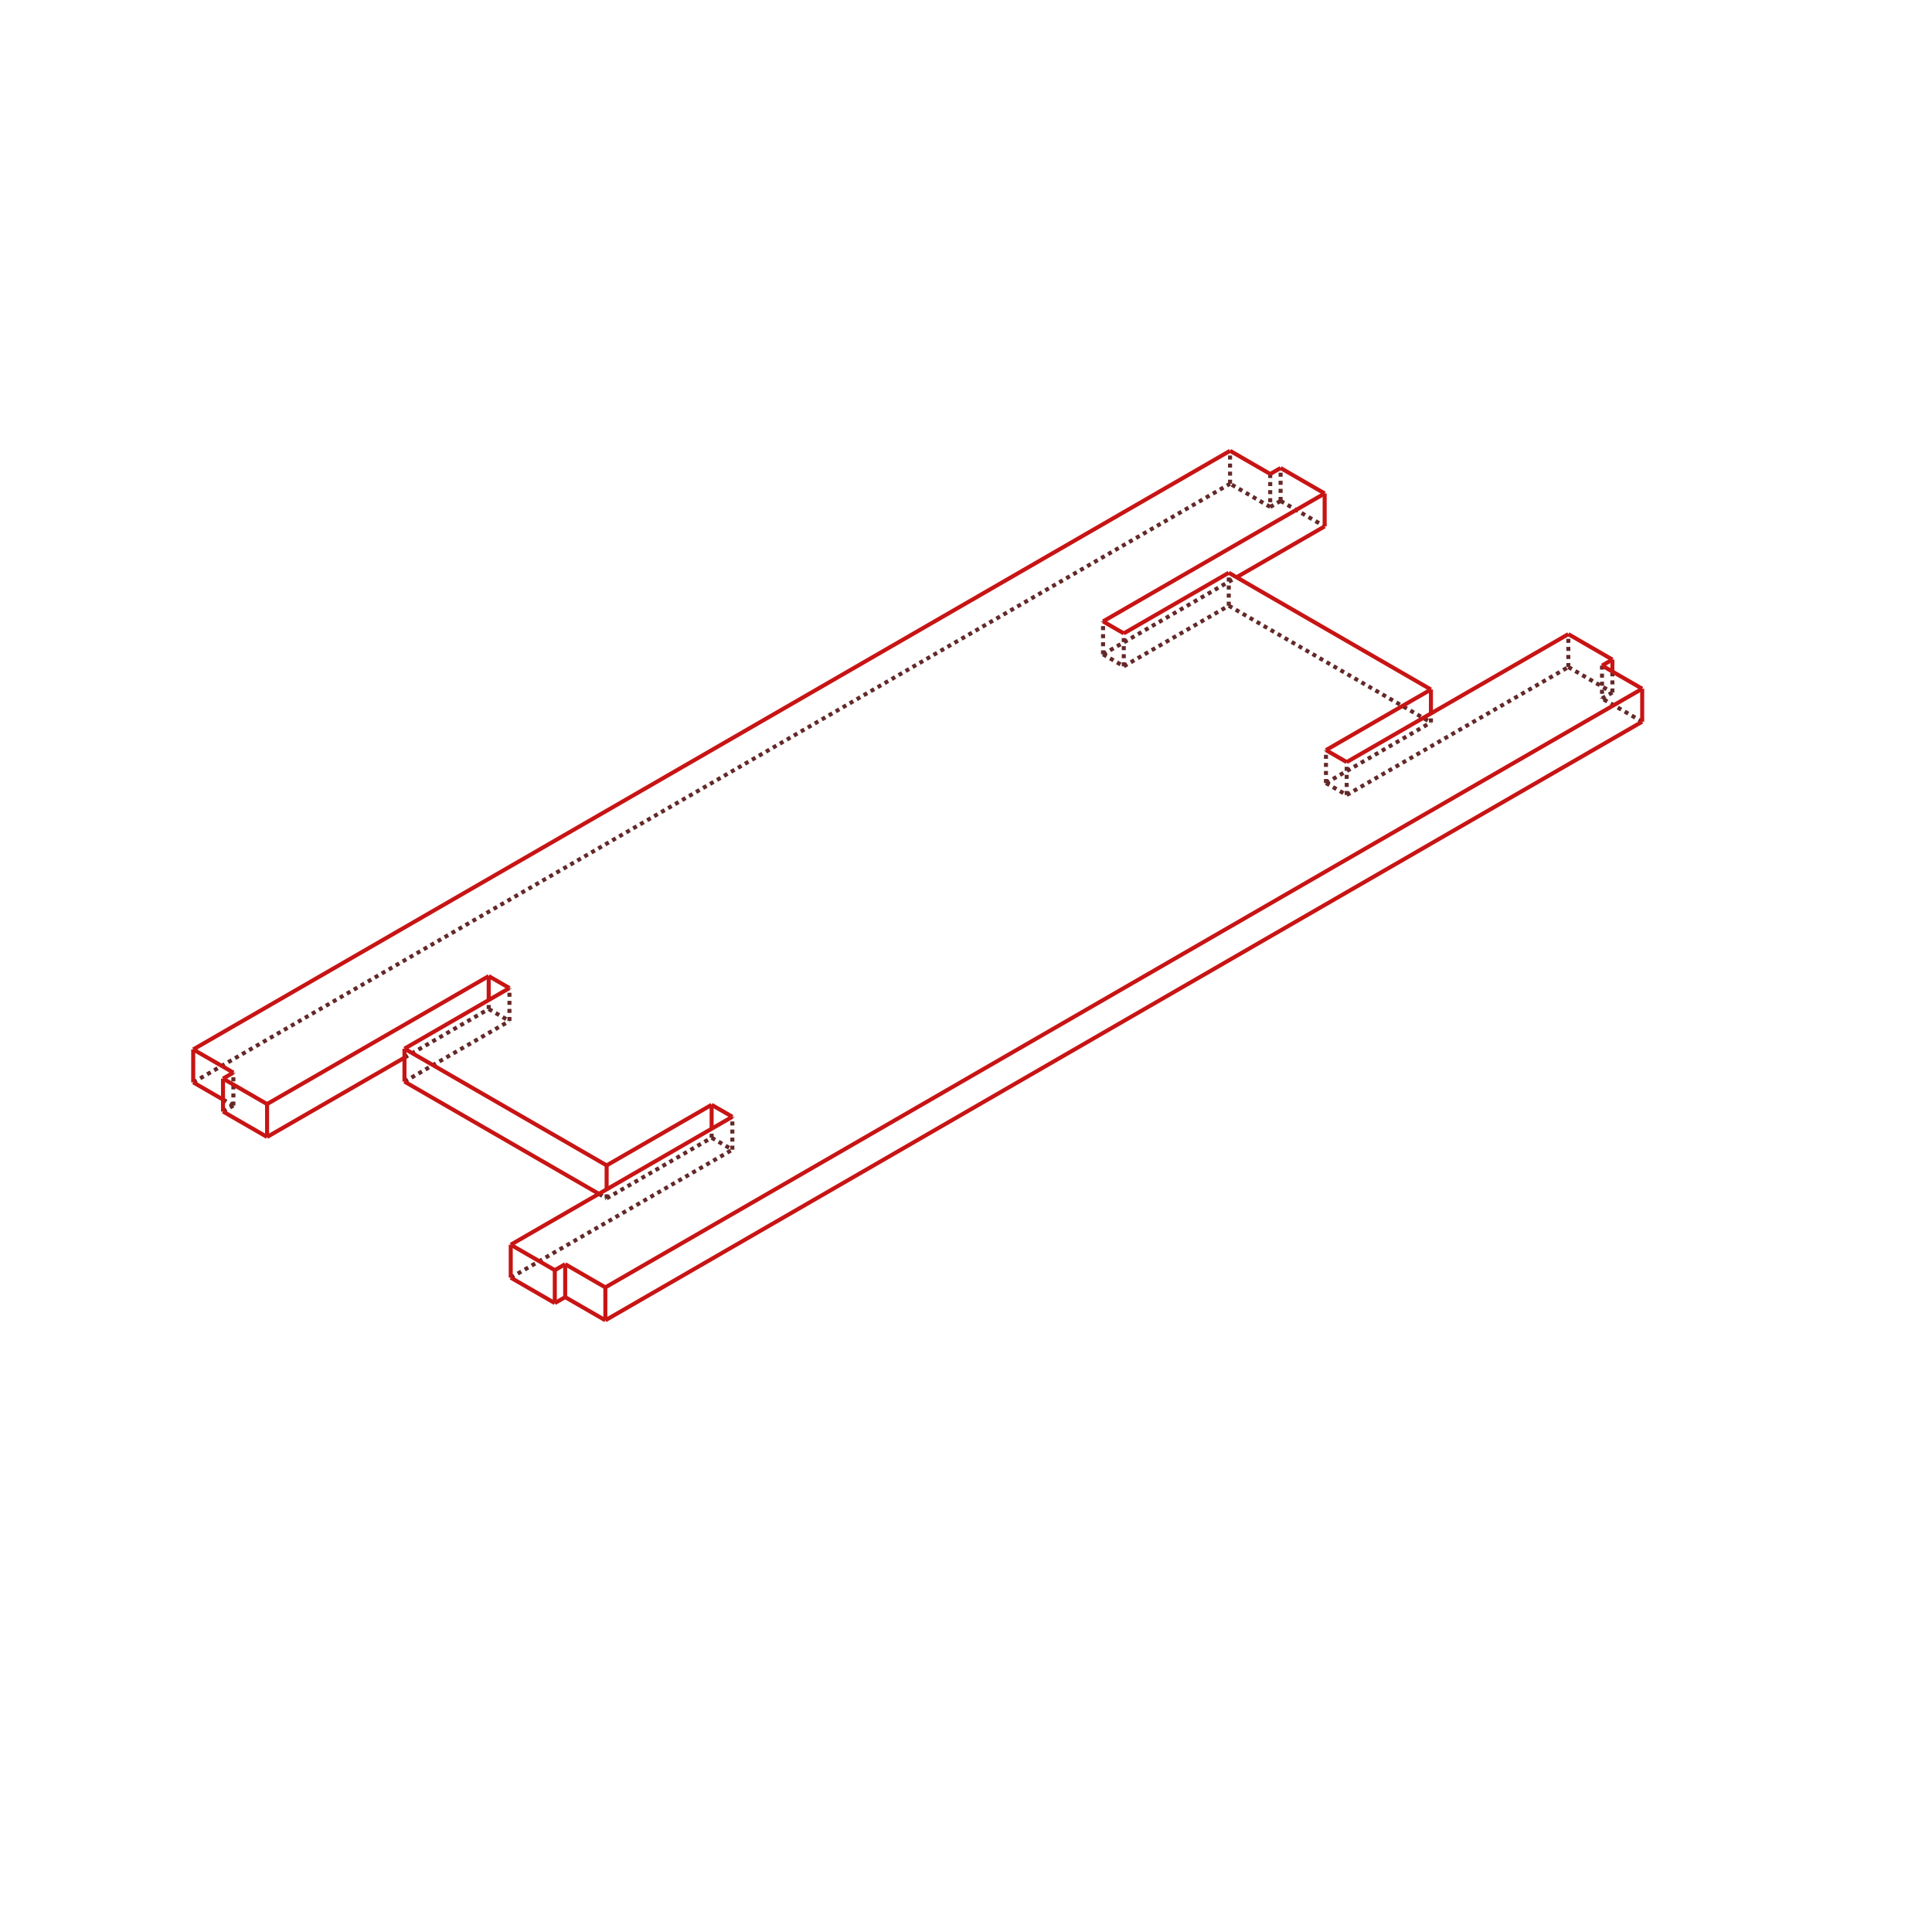
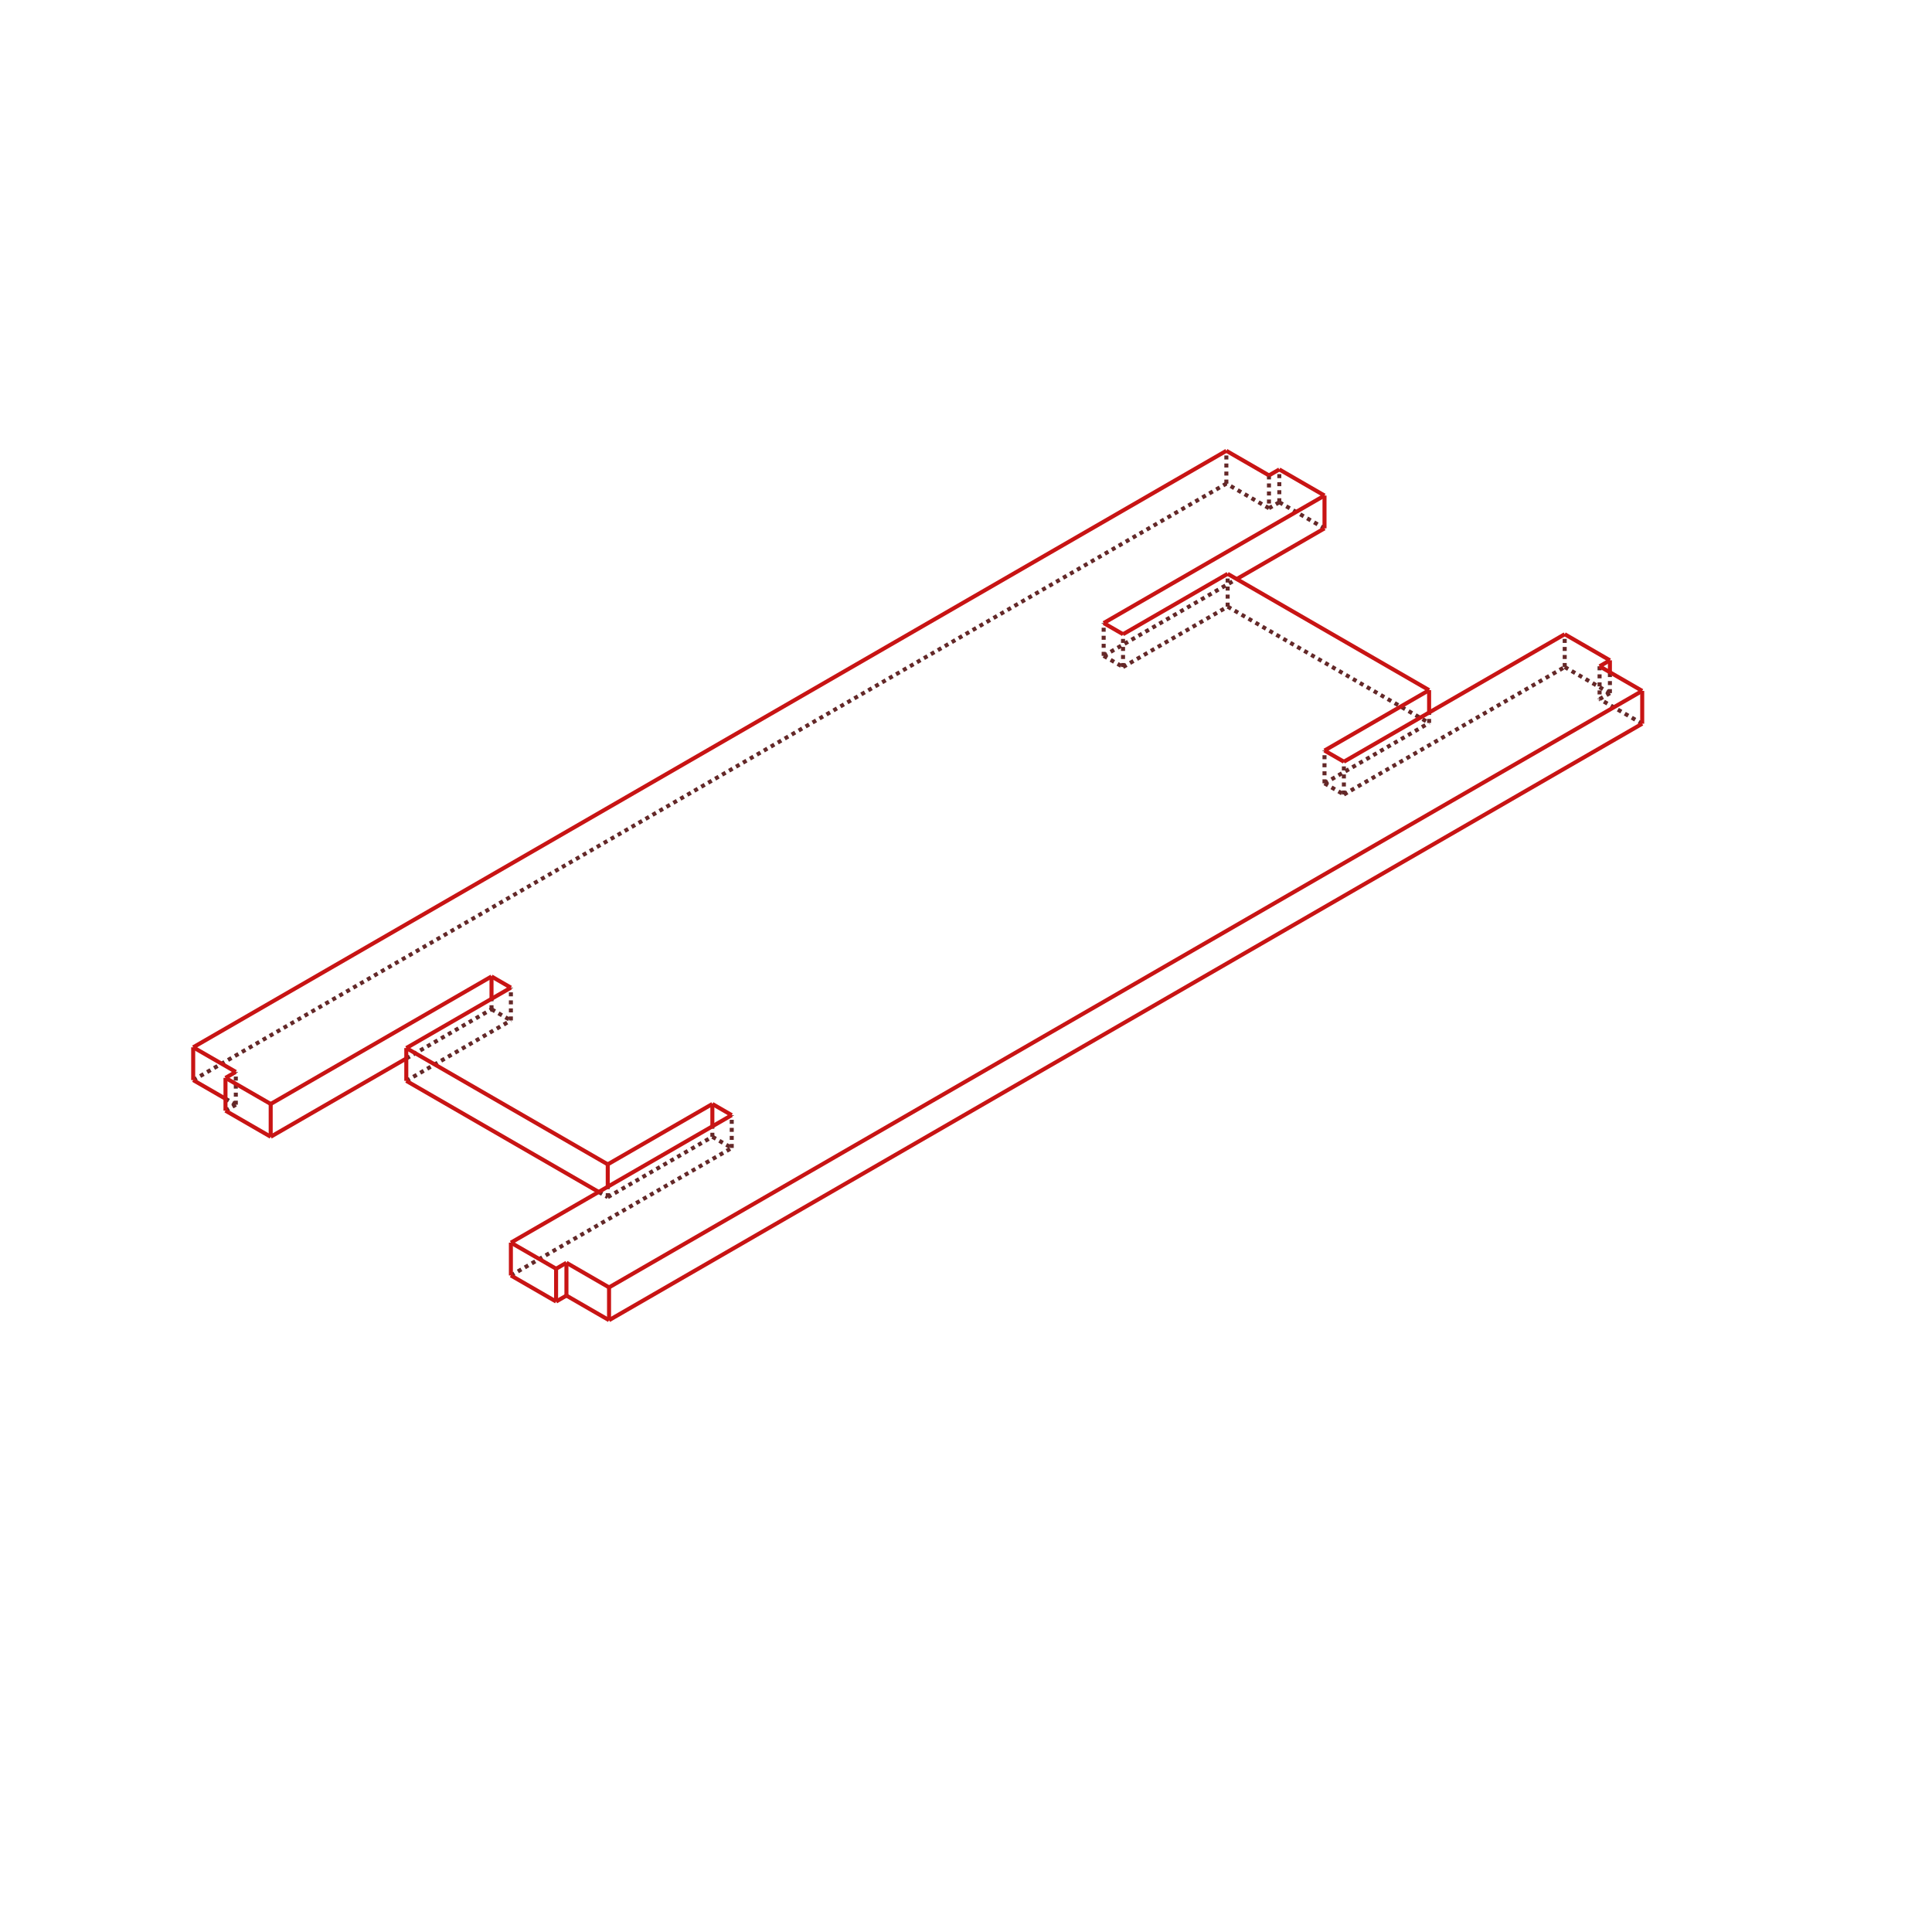
<svg xmlns="http://www.w3.org/2000/svg" width="480.0" height="480.0">
-   <g transform="scale(4.553818, -4.553818)   translate(50.06787,-48.31397)" stroke-width="0.22" fill="none">
+   <g transform="scale(4.537584, -4.537584)   translate(50.24701,-48.48362)" stroke-width="0.22" fill="none">
    <g stroke="rgb(100,40,40)" fill="none" stroke-dasharray="0.22,0.22">
-       <path d="M19.799,20.984 L22.203,19.596 " />
+       <path d="M19.799,20.984 L22.274,19.555 " />
      <path d="M19.799,20.984 L19.799,22.78 " />
-       <path d="M10.112,12.615 L10.112,14.411 " />
-       <path d="M10.112,12.615 L17.395,16.82 " />
+       <path d="M10.182,12.574 L10.182,14.37 " />
+       <path d="M10.182,12.574 L17.466,16.779 " />
      <path d="M37.901,10.533 L37.335,10.206 " />
-       <path d="M39.527,8.941 L37.335,10.206 " />
-       <path d="M-22.203,-21.392 L-10.112,-14.411 " />
-       <path d="M-11.243,-13.758 L-10.112,-14.411 " />
+       <path d="M39.669,8.859 L37.335,10.206 " />
+       <path d="M-22.274,-21.351 L-10.182,-14.37 " />
+       <path d="M-11.243,-13.758 L-10.182,-14.37 " />
      <path d="M-16.971,-17.065 L-11.243,-13.758 " />
-       <path d="M-17.395,-16.82 L-16.971,-17.065 " />
+       <path d="M-17.466,-16.779 L-16.971,-17.065 " />
      <path d="M-28.001,-10.696 L-22.274,-7.389 " />
-       <path d="M-23.405,-6.736 L-22.274,-7.389 " />
-       <path d="M-28.001,-9.39 L-23.405,-6.736 " />
+       <path d="M-23.335,-6.777 L-22.274,-7.389 " />
+       <path d="M-28.001,-9.471 L-23.335,-6.777 " />
      <path d="M-37.901,-12.329 L-37.335,-12.002 " />
      <path d="M-37.335,-12.002 L-37.901,-11.676 " />
-       <path d="M-39.527,-10.737 L17.041,21.923 " />
-       <path d="M19.233,20.657 L17.041,21.923 " />
+       <path d="M-39.669,-10.655 L16.9,22.005 " />
+       <path d="M19.233,20.657 L16.9,22.005 " />
      <path d="M19.799,20.984 L19.233,20.657 " />
-       <path d="M10.112,12.615 L11.243,11.962 " />
+       <path d="M10.182,12.574 L11.243,11.962 " />
      <path d="M11.243,11.962 L16.971,15.268 " />
      <path d="M16.971,15.268 L28.001,8.9 " />
      <path d="M22.274,5.593 L28.001,8.9 " />
-       <path d="M22.274,5.593 L23.405,4.94 " />
-       <path d="M23.405,4.94 L35.497,11.921 " />
-       <path d="M35.497,11.921 L37.901,10.533 " />
+       <path d="M22.274,5.593 L23.335,4.981 " />
+       <path d="M23.335,4.981 L35.426,11.962 " />
+       <path d="M35.426,11.962 L37.901,10.533 " />
      <path d="M19.233,22.454 L19.233,20.657 " />
      <path d="M37.335,12.002 L37.335,10.206 " />
      <path d="M37.901,10.533 L37.901,11.676 " />
-       <path d="M-10.112,-14.411 L-10.112,-12.615 " />
-       <path d="M-11.243,-13.758 L-11.243,-13.268 " />
-       <path d="M-16.971,-17.065 L-16.971,-16.575 " />
+       <path d="M-10.182,-14.37 L-10.182,-12.574 " />
+       <path d="M-11.243,-13.758 L-11.243,-13.186 " />
+       <path d="M-16.971,-17.065 L-16.971,-16.493 " />
      <path d="M-22.274,-7.389 L-22.274,-5.593 " />
-       <path d="M-23.405,-6.736 L-23.405,-6.246 " />
+       <path d="M-23.335,-6.777 L-23.335,-6.205 " />
      <path d="M-37.335,-12.002 L-37.335,-10.206 " />
-       <path d="M17.041,21.923 L17.041,23.719 " />
+       <path d="M16.9,22.005 L16.9,23.801 " />
      <path d="M11.243,11.962 L11.243,13.758 " />
      <path d="M16.971,15.268 L16.971,17.065 " />
-       <path d="M28.001,8.9 L28.001,9.39 " />
+       <path d="M28.001,8.9 L28.001,9.471 " />
      <path d="M22.274,5.593 L22.274,7.389 " />
-       <path d="M23.405,4.94 L23.405,6.736 " />
-       <path d="M35.497,11.921 L35.497,13.717 " />
+       <path d="M23.335,4.981 L23.335,6.777 " />
+       <path d="M35.426,11.962 L35.426,13.758 " />
    </g>
    <g stroke="rgb(200,20,20)" fill="none">
-       <path d="M19.799,22.78 L22.203,21.392 " />
-       <path d="M22.203,19.596 L22.203,21.392 " />
+       <path d="M19.799,22.78 L22.274,21.351 " />
+       <path d="M22.274,19.555 L22.274,21.351 " />
      <path d="M37.901,12.329 L37.335,12.002 " />
-       <path d="M37.335,12.002 L39.527,10.737 " />
-       <path d="M-17.041,-21.923 L39.527,10.737 " />
-       <path d="M-19.233,-20.657 L-17.041,-21.923 " />
+       <path d="M37.335,12.002 L39.669,10.655 " />
+       <path d="M-16.9,-22.005 L39.669,10.655 " />
+       <path d="M-19.233,-20.657 L-16.9,-22.005 " />
      <path d="M-19.799,-20.984 L-19.233,-20.657 " />
-       <path d="M-19.799,-20.984 L-22.203,-19.596 " />
-       <path d="M-10.112,-12.615 L-22.203,-19.596 " />
-       <path d="M-10.112,-12.615 L-11.243,-11.962 " />
+       <path d="M-19.799,-20.984 L-22.274,-19.555 " />
+       <path d="M-10.182,-12.574 L-22.274,-19.555 " />
+       <path d="M-10.182,-12.574 L-11.243,-11.962 " />
      <path d="M-11.243,-11.962 L-16.971,-15.268 " />
      <path d="M-16.971,-15.268 L-28.001,-8.9 " />
      <path d="M-22.274,-5.593 L-28.001,-8.9 " />
-       <path d="M-22.274,-5.593 L-23.405,-4.94 " />
-       <path d="M-23.405,-4.94 L-35.497,-11.921 " />
-       <path d="M-35.497,-11.921 L-37.901,-10.533 " />
+       <path d="M-22.274,-5.593 L-23.335,-4.981 " />
+       <path d="M-23.335,-4.981 L-35.426,-11.962 " />
+       <path d="M-35.426,-11.962 L-37.901,-10.533 " />
      <path d="M-37.901,-10.533 L-37.335,-10.206 " />
-       <path d="M-39.527,-8.941 L-37.335,-10.206 " />
-       <path d="M-39.527,-8.941 L17.041,23.719 " />
-       <path d="M17.041,23.719 L19.233,22.454 " />
+       <path d="M-39.669,-8.859 L-37.335,-10.206 " />
+       <path d="M-39.669,-8.859 L16.9,23.801 " />
+       <path d="M16.9,23.801 L19.233,22.454 " />
      <path d="M19.799,22.78 L19.233,22.454 " />
-       <path d="M10.112,14.411 L22.203,21.392 " />
-       <path d="M10.112,14.411 L11.243,13.758 " />
+       <path d="M10.182,14.37 L22.274,21.351 " />
+       <path d="M10.182,14.37 L11.243,13.758 " />
      <path d="M11.243,13.758 L16.971,17.065 " />
      <path d="M16.971,17.065 L28.001,10.696 " />
      <path d="M22.274,7.389 L28.001,10.696 " />
-       <path d="M22.274,7.389 L23.405,6.736 " />
-       <path d="M23.405,6.736 L35.497,13.717 " />
-       <path d="M35.497,13.717 L37.901,12.329 " />
-       <path d="M17.395,16.82 L22.203,19.596 " />
-       <path d="M-17.041,-23.719 L39.527,8.941 " />
-       <path d="M-17.041,-23.719 L-19.233,-22.454 " />
+       <path d="M22.274,7.389 L23.335,6.777 " />
+       <path d="M23.335,6.777 L35.426,13.758 " />
+       <path d="M35.426,13.758 L37.901,12.329 " />
+       <path d="M17.466,16.779 L22.274,19.555 " />
+       <path d="M-16.9,-23.801 L39.669,8.859 " />
+       <path d="M-16.9,-23.801 L-19.233,-22.454 " />
      <path d="M-19.799,-22.78 L-19.233,-22.454 " />
-       <path d="M-19.799,-22.78 L-22.203,-21.392 " />
-       <path d="M-28.001,-10.696 L-17.395,-16.82 " />
-       <path d="M-35.497,-13.717 L-28.001,-9.39 " />
-       <path d="M-35.497,-13.717 L-37.901,-12.329 " />
-       <path d="M-37.901,-11.676 L-39.527,-10.737 " />
+       <path d="M-19.799,-22.78 L-22.274,-21.351 " />
+       <path d="M-28.001,-10.696 L-17.466,-16.779 " />
+       <path d="M-35.426,-13.758 L-28.001,-9.471 " />
+       <path d="M-35.426,-13.758 L-37.901,-12.329 " />
+       <path d="M-37.901,-11.676 L-39.669,-10.655 " />
      <path d="M37.901,11.676 L37.901,12.329 " />
-       <path d="M39.527,10.737 L39.527,8.941 " />
-       <path d="M-17.041,-21.923 L-17.041,-23.719 " />
+       <path d="M39.669,10.655 L39.669,8.859 " />
+       <path d="M-16.9,-22.005 L-16.9,-23.801 " />
      <path d="M-19.233,-22.454 L-19.233,-20.657 " />
      <path d="M-19.799,-22.78 L-19.799,-20.984 " />
-       <path d="M-22.203,-21.392 L-22.203,-19.596 " />
-       <path d="M-11.243,-13.268 L-11.243,-11.962 " />
-       <path d="M-16.971,-16.575 L-16.971,-15.268 " />
+       <path d="M-22.274,-21.351 L-22.274,-19.555 " />
+       <path d="M-11.243,-13.186 L-11.243,-11.962 " />
+       <path d="M-16.971,-16.493 L-16.971,-15.268 " />
      <path d="M-28.001,-10.696 L-28.001,-8.9 " />
-       <path d="M-23.405,-6.246 L-23.405,-4.94 " />
-       <path d="M-35.497,-13.717 L-35.497,-11.921 " />
+       <path d="M-23.335,-6.205 L-23.335,-4.981 " />
+       <path d="M-35.426,-13.758 L-35.426,-11.962 " />
      <path d="M-37.901,-12.329 L-37.901,-10.533 " />
-       <path d="M-39.527,-10.737 L-39.527,-8.941 " />
-       <path d="M28.001,9.39 L28.001,10.696 " />
+       <path d="M-39.669,-10.655 L-39.669,-8.859 " />
+       <path d="M28.001,9.471 L28.001,10.696 " />
    </g>
  </g>
</svg>
